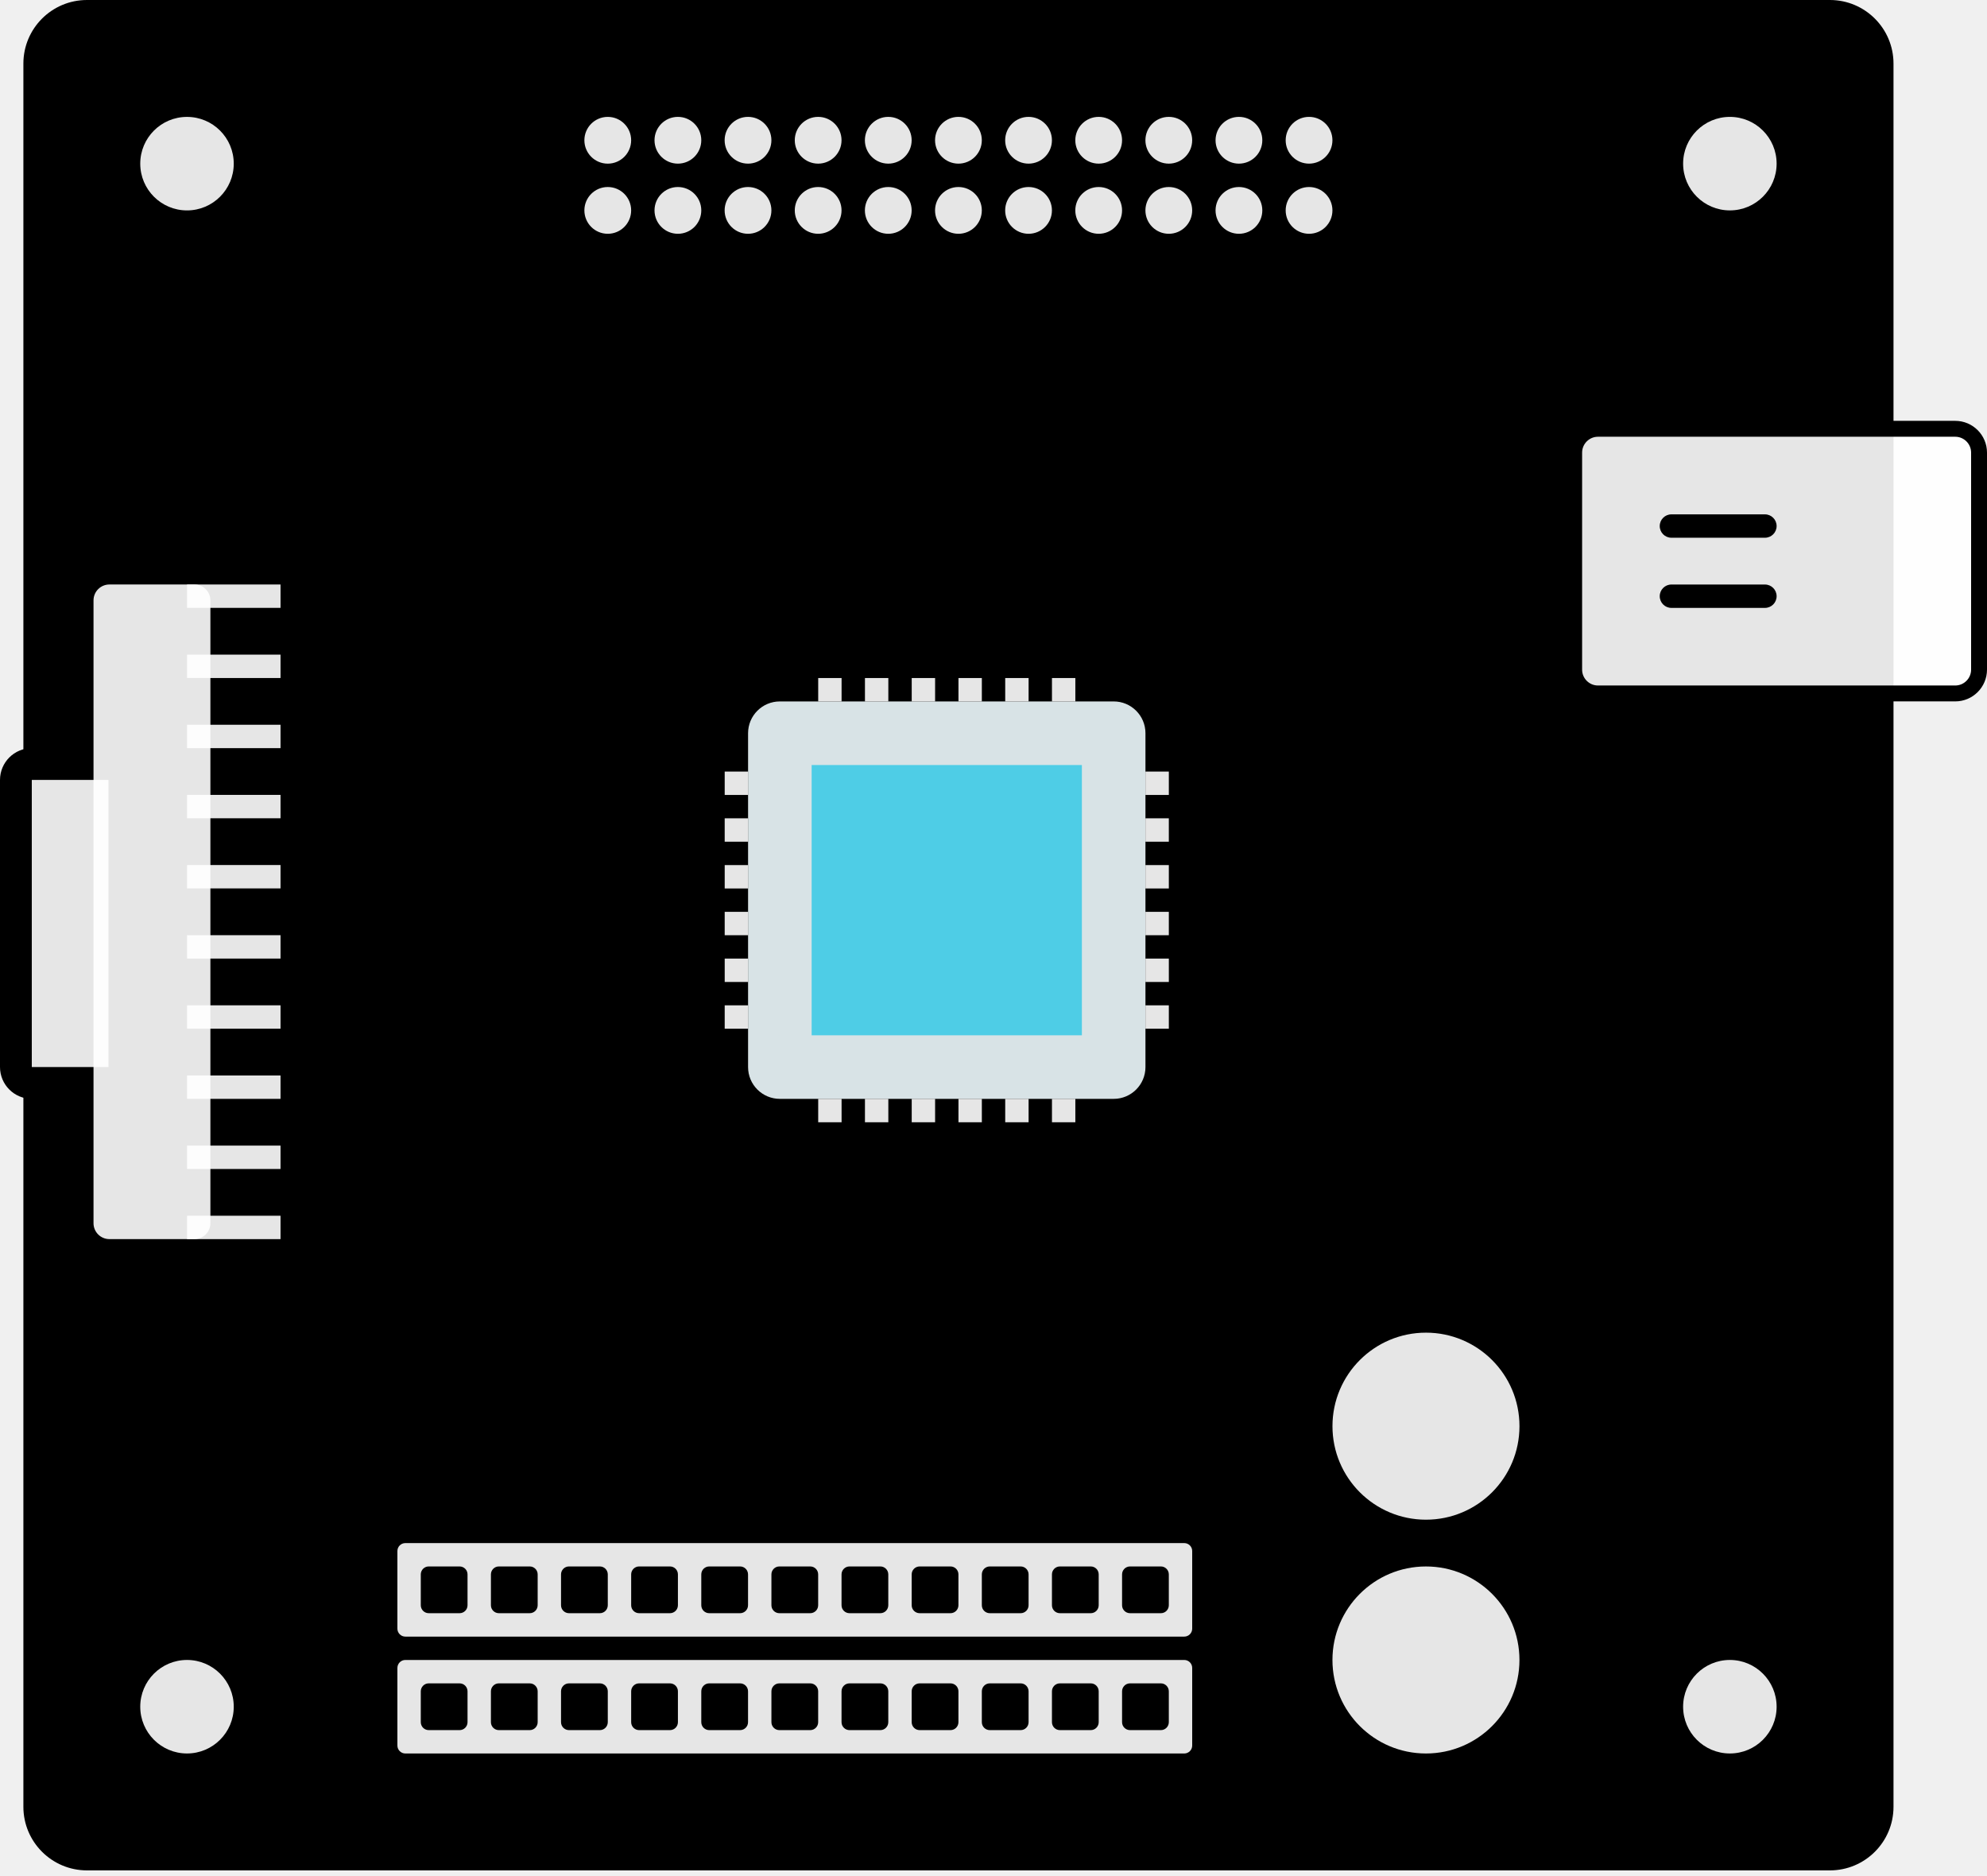
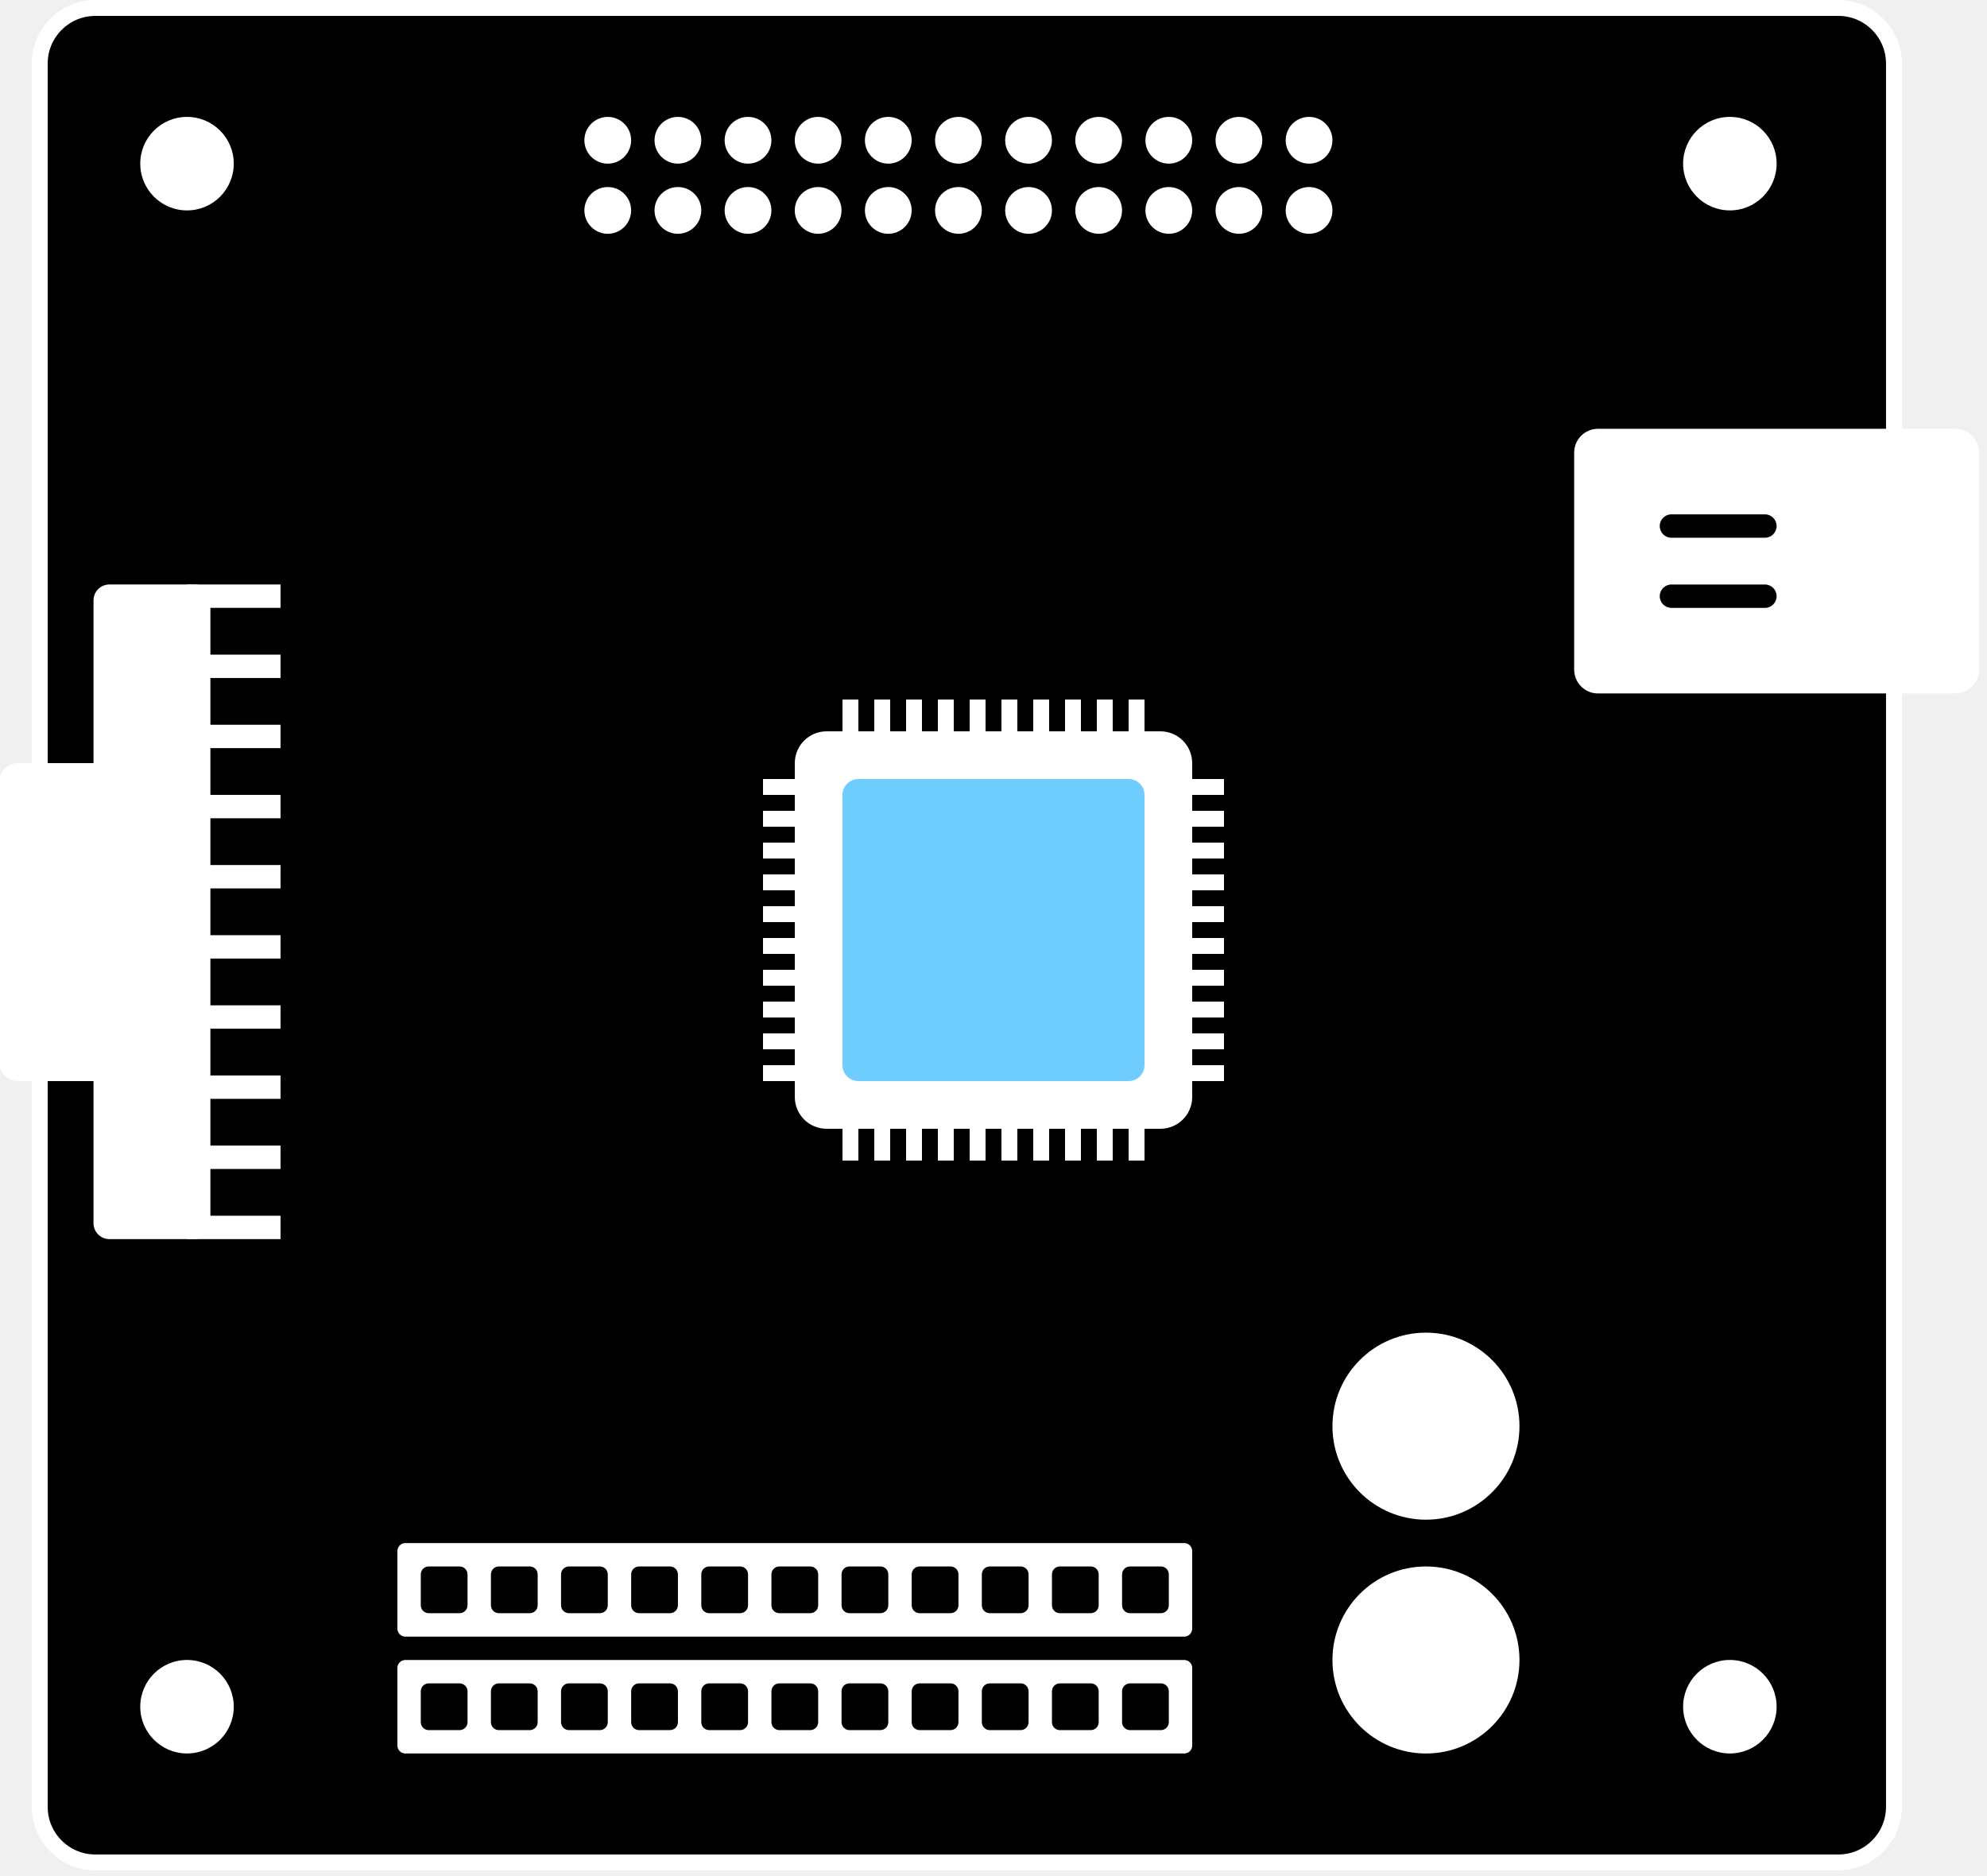
<svg xmlns="http://www.w3.org/2000/svg" width="125" height="118" viewBox="0 0 125 118" fill="none">
-   <rect x="1.471" width="117.647" height="117.647" rx="4" fill="#000" />
-   <circle cx="11.764" cy="10.294" r="2.941" fill="rgba(255,255,255,.9)" />
-   <circle cx="108.824" cy="107.352" r="2.941" fill="rgba(255,255,255,.9)" />
-   <circle cx="11.764" cy="107.352" r="2.941" fill="rgba(255,255,255,.9)" />
-   <circle cx="108.824" cy="10.293" r="2.941" fill="rgba(255,255,255,.9)" />
-   <circle cx="42.646" cy="8.822" r="1.471" fill="rgba(255,255,255,.9)" />
-   <circle cx="38.234" cy="8.823" r="1.471" fill="rgba(255,255,255,.9)" />
-   <circle cx="82.351" cy="13.234" r="1.471" fill="rgba(255,255,255,.9)" />
-   <circle cx="47.057" cy="8.822" r="1.471" fill="rgba(255,255,255,.9)" />
-   <circle cx="47.057" cy="13.234" r="1.471" fill="rgba(255,255,255,.9)" />
-   <circle cx="51.469" cy="8.822" r="1.471" fill="rgba(255,255,255,.9)" />
-   <circle cx="42.646" cy="13.234" r="1.471" fill="rgba(255,255,255,.9)" />
-   <circle cx="51.469" cy="13.234" r="1.471" fill="rgba(255,255,255,.9)" />
-   <circle cx="55.88" cy="8.822" r="1.471" fill="rgba(255,255,255,.9)" />
-   <circle cx="60.294" cy="8.822" r="1.471" fill="rgba(255,255,255,.9)" />
-   <circle cx="64.705" cy="8.822" r="1.471" fill="rgba(255,255,255,.9)" />
-   <circle cx="69.117" cy="8.822" r="1.471" fill="rgba(255,255,255,.9)" />
-   <circle cx="73.528" cy="8.822" r="1.471" fill="rgba(255,255,255,.9)" />
-   <circle cx="77.94" cy="8.822" r="1.471" fill="rgba(255,255,255,.9)" />
-   <circle cx="38.234" cy="13.234" r="1.471" fill="rgba(255,255,255,.9)" />
-   <circle cx="55.88" cy="13.234" r="1.471" fill="rgba(255,255,255,.9)" />
-   <circle cx="60.294" cy="13.234" r="1.471" fill="rgba(255,255,255,.9)" />
-   <circle cx="64.705" cy="13.234" r="1.471" fill="rgba(255,255,255,.9)" />
-   <circle cx="69.117" cy="13.234" r="1.471" fill="rgba(255,255,255,.9)" />
-   <circle cx="82.351" cy="8.822" r="1.471" fill="rgba(255,255,255,.9)" />
-   <circle cx="73.528" cy="13.234" r="1.471" fill="rgba(255,255,255,.9)" />
-   <circle cx="77.94" cy="13.234" r="1.471" fill="rgba(255,255,255,.9)" />
-   <rect x="99.029" y="26.971" width="25.471" height="16.647" rx="1.5" fill="rgba(255,255,255,.9)" stroke="#000" />
-   <rect x="104.412" y="32.353" width="7.353" height="1.471" rx="0.735" fill="#000" />
-   <rect x="104.412" y="36.766" width="7.353" height="1.471" rx="0.735" fill="#000" />
-   <rect x="1" y="48.058" width="6.824" height="20.059" rx="1" fill="rgba(255,255,255,.9)" stroke="#000" stroke-width="2" />
-   <rect x="5.883" y="36.764" width="7.353" height="41.176" rx="1" fill="rgba(255,255,255,.9)" />
-   <rect x="11.766" y="36.764" width="5.882" height="1.471" fill="rgba(255,255,255,.9)" />
-   <rect x="11.766" y="49.998" width="5.882" height="1.471" fill="rgba(255,255,255,.9)" />
-   <rect x="11.766" y="58.823" width="5.882" height="1.471" fill="rgba(255,255,255,.9)" />
-   <rect x="11.766" y="72.058" width="5.882" height="1.471" fill="rgba(255,255,255,.9)" />
-   <rect x="11.766" y="76.47" width="5.882" height="1.471" fill="rgba(255,255,255,.9)" />
-   <rect x="11.766" y="67.647" width="5.882" height="1.471" fill="rgba(255,255,255,.9)" />
-   <rect x="11.766" y="63.234" width="5.882" height="1.471" fill="rgba(255,255,255,.9)" />
-   <rect x="11.766" y="54.41" width="5.882" height="1.471" fill="rgba(255,255,255,.9)" />
-   <rect x="11.766" y="45.587" width="5.882" height="1.471" fill="rgba(255,255,255,.9)" />
-   <rect x="11.766" y="41.176" width="5.882" height="1.471" fill="rgba(255,255,255,.9)" />
-   <circle cx="89.705" cy="104.412" r="5.882" fill="rgba(255,255,255,.9)" />
-   <circle cx="89.706" cy="89.706" r="5.882" fill="rgba(255,255,255,.9)" />
-   <mask id="path-45-inside-1" fill="rgba(255,255,255,.9)">
-     <rect x="47.06" y="44.119" width="25" height="25" rx="2" />
-   </mask>
-   <rect x="47.06" y="44.119" width="25" height="25" rx="2" fill="#57e3ff" stroke="rgba(255,255,255,.9)" stroke-width="8" mask="url(#path-45-inside-1)" />
-   <rect x="51.472" y="42.648" width="1.471" height="1.471" fill="rgba(255,255,255,.9)" />
-   <rect x="66.178" y="42.648" width="1.471" height="1.471" fill="rgba(255,255,255,.9)" />
-   <rect x="63.237" y="42.648" width="1.471" height="1.471" fill="rgba(255,255,255,.9)" />
-   <rect x="60.296" y="42.648" width="1.471" height="1.471" fill="rgba(255,255,255,.9)" />
-   <rect x="57.355" y="42.648" width="1.471" height="1.471" fill="rgba(255,255,255,.9)" />
-   <rect x="54.413" y="42.648" width="1.471" height="1.471" fill="rgba(255,255,255,.9)" />
-   <rect x="51.472" y="69.119" width="1.471" height="1.471" fill="rgba(255,255,255,.9)" />
-   <rect x="66.178" y="69.119" width="1.471" height="1.471" fill="rgba(255,255,255,.9)" />
-   <rect x="63.237" y="69.119" width="1.471" height="1.471" fill="rgba(255,255,255,.9)" />
-   <rect x="60.296" y="69.119" width="1.471" height="1.471" fill="rgba(255,255,255,.9)" />
-   <rect x="57.355" y="69.119" width="1.471" height="1.471" fill="rgba(255,255,255,.9)" />
-   <rect x="54.413" y="69.119" width="1.471" height="1.471" fill="rgba(255,255,255,.9)" />
-   <rect x="72.059" y="64.706" width="1.471" height="1.471" transform="rotate(-90 72.0591 64.7061)" fill="rgba(255,255,255,.9)" />
-   <rect x="72.059" y="50.002" width="1.471" height="1.471" transform="rotate(-90 72.0591 50.002)" fill="rgba(255,255,255,.9)" />
-   <rect x="72.059" y="52.942" width="1.471" height="1.471" transform="rotate(-90 72.0591 52.9424)" fill="rgba(255,255,255,.9)" />
-   <rect x="72.059" y="55.885" width="1.471" height="1.471" transform="rotate(-90 72.0591 55.8848)" fill="rgba(255,255,255,.9)" />
-   <rect x="72.059" y="58.825" width="1.471" height="1.471" transform="rotate(-90 72.0591 58.8252)" fill="rgba(255,255,255,.9)" />
-   <rect x="72.059" y="61.766" width="1.471" height="1.471" transform="rotate(-90 72.0591 61.7656)" fill="rgba(255,255,255,.9)" />
-   <rect x="45.59" y="64.706" width="1.471" height="1.471" transform="rotate(-90 45.5901 64.7061)" fill="rgba(255,255,255,.9)" />
-   <rect x="45.59" y="50.002" width="1.471" height="1.471" transform="rotate(-90 45.5901 50.002)" fill="rgba(255,255,255,.9)" />
-   <rect x="45.59" y="52.942" width="1.471" height="1.471" transform="rotate(-90 45.5901 52.9424)" fill="rgba(255,255,255,.9)" />
-   <rect x="45.59" y="55.885" width="1.471" height="1.471" transform="rotate(-90 45.5901 55.8848)" fill="rgba(255,255,255,.9)" />
-   <rect x="45.59" y="58.825" width="1.471" height="1.471" transform="rotate(-90 45.5901 58.8252)" fill="rgba(255,255,255,.9)" />
-   <rect x="45.59" y="61.766" width="1.471" height="1.471" transform="rotate(-90 45.5901 61.7656)" fill="rgba(255,255,255,.9)" />
-   <rect x="25" y="97.06" width="50" height="5.882" rx="0.5" fill="rgba(255,255,255,.9)" />
-   <rect x="26.471" y="98.529" width="2.941" height="2.941" rx="0.5" fill="#000" />
-   <rect x="52.94" y="98.529" width="2.941" height="2.941" rx="0.5" fill="#000" />
-   <rect x="57.353" y="98.529" width="2.941" height="2.941" rx="0.5" fill="#000" />
-   <rect x="61.766" y="98.529" width="2.941" height="2.941" rx="0.5" fill="#000" />
-   <rect x="70.588" y="98.529" width="2.941" height="2.941" rx="0.5" fill="#000" />
-   <rect x="66.177" y="98.529" width="2.941" height="2.941" rx="0.5" fill="#000" />
-   <rect x="48.529" y="98.529" width="2.941" height="2.941" rx="0.5" fill="#000" />
-   <rect x="44.117" y="98.529" width="2.941" height="2.941" rx="0.5" fill="#000" />
-   <rect x="39.706" y="98.529" width="2.941" height="2.941" rx="0.5" fill="#000" />
-   <rect x="35.294" y="98.529" width="2.941" height="2.941" rx="0.5" fill="#000" />
-   <rect x="30.883" y="98.529" width="2.941" height="2.941" rx="0.5" fill="#000" />
-   <rect x="25" y="104.412" width="50" height="5.882" rx="0.5" fill="rgba(255,255,255,.9)" />
-   <rect x="26.471" y="105.883" width="2.941" height="2.941" rx="0.5" fill="#000" />
-   <rect x="52.94" y="105.883" width="2.941" height="2.941" rx="0.5" fill="#000" />
-   <rect x="57.353" y="105.883" width="2.941" height="2.941" rx="0.5" fill="#000" />
-   <rect x="61.766" y="105.883" width="2.941" height="2.941" rx="0.5" fill="#000" />
-   <rect x="70.588" y="105.883" width="2.941" height="2.941" rx="0.5" fill="#000" />
-   <rect x="66.177" y="105.883" width="2.941" height="2.941" rx="0.5" fill="#000" />
-   <rect x="48.529" y="105.883" width="2.941" height="2.941" rx="0.5" fill="#000" />
-   <rect x="44.117" y="105.883" width="2.941" height="2.941" rx="0.5" fill="#000" />
-   <rect x="39.706" y="105.883" width="2.941" height="2.941" rx="0.5" fill="#000" />
-   <rect x="35.294" y="105.883" width="2.941" height="2.941" rx="0.5" fill="#000" />
-   <rect x="30.883" y="105.883" width="2.941" height="2.941" rx="0.5" fill="#000" />
+   <path d="M6 0.5H115.647C117.58 0.5 119.147 2.067 119.147 4V113.647C119.147 115.58 117.58 117.147 115.647 117.147H6C4.067 117.147 2.5 115.58 2.5 113.647V4C2.5 2.067 4.067 0.5 6 0.5Z" fill="black" stroke="white" />
+   <path d="M11.764 13.235C13.389 13.235 14.706 11.918 14.706 10.294C14.706 8.669 13.389 7.353 11.764 7.353C10.14 7.353 8.823 8.669 8.823 10.294C8.823 11.918 10.14 13.235 11.764 13.235Z" fill="white" />
+   <path d="M108.824 110.293C110.448 110.293 111.765 108.976 111.765 107.352C111.765 105.727 110.448 104.411 108.824 104.411C107.2 104.411 105.883 105.727 105.883 107.352C105.883 108.976 107.2 110.293 108.824 110.293Z" fill="white" />
+   <path d="M11.764 110.293C13.389 110.293 14.706 108.976 14.706 107.352C14.706 105.727 13.389 104.411 11.764 104.411C10.14 104.411 8.823 105.727 8.823 107.352C8.823 108.976 10.14 110.293 11.764 110.293Z" fill="white" />
+   <path d="M108.824 13.234C110.448 13.234 111.765 11.917 111.765 10.293C111.765 8.668 110.448 7.352 108.824 7.352C107.2 7.352 105.883 8.668 105.883 10.293C105.883 11.917 107.2 13.234 108.824 13.234Z" fill="white" />
+   <path d="M42.646 10.293C43.459 10.293 44.117 9.634 44.117 8.822C44.117 8.01 43.459 7.352 42.646 7.352C41.834 7.352 41.176 8.01 41.176 8.822C41.176 9.634 41.834 10.293 42.646 10.293Z" fill="white" />
+   <path d="M38.234 10.294C39.046 10.294 39.704 9.635 39.704 8.823C39.704 8.011 39.046 7.353 38.234 7.353C37.422 7.353 36.763 8.011 36.763 8.823C36.763 9.635 37.422 10.294 38.234 10.294Z" fill="white" />
+   <path d="M82.351 14.705C83.164 14.705 83.822 14.046 83.822 13.234C83.822 12.422 83.164 11.764 82.351 11.764C81.539 11.764 80.881 12.422 80.881 13.234C80.881 14.046 81.539 14.705 82.351 14.705Z" fill="white" />
+   <path d="M47.057 10.293C47.869 10.293 48.528 9.634 48.528 8.822C48.528 8.01 47.869 7.352 47.057 7.352C46.245 7.352 45.586 8.01 45.586 8.822C45.586 9.634 46.245 10.293 47.057 10.293Z" fill="white" />
+   <path d="M47.057 14.705C47.869 14.705 48.528 14.046 48.528 13.234C48.528 12.422 47.869 11.764 47.057 11.764C46.245 11.764 45.586 12.422 45.586 13.234C45.586 14.046 46.245 14.705 47.057 14.705Z" fill="white" />
+   <path d="M51.469 10.293C52.281 10.293 52.939 9.634 52.939 8.822C52.939 8.01 52.281 7.352 51.469 7.352C50.657 7.352 49.998 8.01 49.998 8.822C49.998 9.634 50.657 10.293 51.469 10.293Z" fill="white" />
+   <path d="M42.646 14.705C43.459 14.705 44.117 14.046 44.117 13.234C44.117 12.422 43.459 11.764 42.646 11.764C41.834 11.764 41.176 12.422 41.176 13.234C41.176 14.046 41.834 14.705 42.646 14.705Z" fill="white" />
+   <path d="M51.469 14.705C52.281 14.705 52.939 14.046 52.939 13.234C52.939 12.422 52.281 11.764 51.469 11.764C50.657 11.764 49.998 12.422 49.998 13.234C49.998 14.046 50.657 14.705 51.469 14.705Z" fill="white" />
+   <path d="M55.88 10.293C56.692 10.293 57.351 9.634 57.351 8.822C57.351 8.01 56.692 7.352 55.88 7.352C55.068 7.352 54.41 8.01 54.41 8.822C54.41 9.634 55.068 10.293 55.88 10.293Z" fill="white" />
+   <path d="M60.293 10.293C61.105 10.293 61.764 9.634 61.764 8.822C61.764 8.01 61.105 7.352 60.293 7.352C59.481 7.352 58.823 8.01 58.823 8.822C58.823 9.634 59.481 10.293 60.293 10.293Z" fill="white" />
+   <path d="M64.705 10.293C65.517 10.293 66.176 9.634 66.176 8.822C66.176 8.01 65.517 7.352 64.705 7.352C63.893 7.352 63.234 8.01 63.234 8.822C63.234 9.634 63.893 10.293 64.705 10.293Z" fill="white" />
+   <path d="M69.117 10.293C69.929 10.293 70.587 9.634 70.587 8.822C70.587 8.01 69.929 7.352 69.117 7.352C68.304 7.352 67.646 8.01 67.646 8.822C67.646 9.634 68.304 10.293 69.117 10.293Z" fill="white" />
+   <path d="M73.528 10.293C74.34 10.293 74.999 9.634 74.999 8.822C74.999 8.01 74.34 7.352 73.528 7.352C72.716 7.352 72.058 8.01 72.058 8.822C72.058 9.634 72.716 10.293 73.528 10.293Z" fill="white" />
+   <path d="M77.94 10.293C78.752 10.293 79.41 9.634 79.41 8.822C79.41 8.01 78.752 7.352 77.94 7.352C77.128 7.352 76.469 8.01 76.469 8.822C76.469 9.634 77.128 10.293 77.94 10.293Z" fill="white" />
+   <path d="M38.234 14.705C39.046 14.705 39.704 14.046 39.704 13.234C39.704 12.422 39.046 11.764 38.234 11.764C37.422 11.764 36.763 12.422 36.763 13.234C36.763 14.046 37.422 14.705 38.234 14.705Z" fill="white" />
+   <path d="M55.88 14.705C56.692 14.705 57.351 14.046 57.351 13.234C57.351 12.422 56.692 11.764 55.88 11.764C55.068 11.764 54.41 12.422 54.41 13.234C54.41 14.046 55.068 14.705 55.88 14.705Z" fill="white" />
+   <path d="M60.293 14.705C61.105 14.705 61.764 14.046 61.764 13.234C61.764 12.422 61.105 11.764 60.293 11.764C59.481 11.764 58.823 12.422 58.823 13.234C58.823 14.046 59.481 14.705 60.293 14.705Z" fill="white" />
+   <path d="M64.705 14.705C65.517 14.705 66.176 14.046 66.176 13.234C66.176 12.422 65.517 11.764 64.705 11.764C63.893 11.764 63.234 12.422 63.234 13.234C63.234 14.046 63.893 14.705 64.705 14.705Z" fill="white" />
+   <path d="M69.117 14.705C69.929 14.705 70.587 14.046 70.587 13.234C70.587 12.422 69.929 11.764 69.117 11.764C68.304 11.764 67.646 12.422 67.646 13.234C67.646 14.046 68.304 14.705 69.117 14.705Z" fill="white" />
+   <path d="M82.351 10.293C83.164 10.293 83.822 9.634 83.822 8.822C83.822 8.01 83.164 7.352 82.351 7.352C81.539 7.352 80.881 8.01 80.881 8.822C80.881 9.634 81.539 10.293 82.351 10.293Z" fill="white" />
+   <path d="M73.528 14.705C74.34 14.705 74.999 14.046 74.999 13.234C74.999 12.422 74.34 11.764 73.528 11.764C72.716 11.764 72.058 12.422 72.058 13.234C72.058 14.046 72.716 14.705 73.528 14.705Z" fill="white" />
+   <path d="M77.94 14.705C78.752 14.705 79.41 14.046 79.41 13.234C79.41 12.422 78.752 11.764 77.94 11.764C77.128 11.764 76.469 12.422 76.469 13.234C76.469 14.046 77.128 14.705 77.94 14.705Z" fill="white" />
+   <path d="M123 26.971H100.529C99.701 26.971 99.029 27.642 99.029 28.471V42.118C99.029 42.946 99.701 43.618 100.529 43.618H123C123.828 43.618 124.5 42.946 124.5 42.118V28.471C124.5 27.642 123.828 26.971 123 26.971Z" fill="white" />
+   <path d="M111.03 32.353H105.147C104.741 32.353 104.412 32.683 104.412 33.089C104.412 33.495 104.741 33.824 105.147 33.824H111.03C111.436 33.824 111.765 33.495 111.765 33.089C111.765 32.683 111.436 32.353 111.03 32.353Z" fill="black" />
+   <path d="M111.03 36.766H105.147C104.741 36.766 104.412 37.095 104.412 37.501C104.412 37.907 104.741 38.236 105.147 38.236H111.03C111.436 38.236 111.765 37.907 111.765 37.501C111.765 37.095 111.436 36.766 111.03 36.766Z" fill="black" />
+   <path d="M6.828 48H1.172C0.525 48 0 48.446 0 48.997V67.003C0 67.554 0.525 68 1.172 68H6.828C7.475 68 8 67.554 8 67.003V48.997C8 48.446 7.475 48 6.828 48Z" fill="white" />
+   <path d="M12.236 36.764H6.883C6.331 36.764 5.883 37.211 5.883 37.764V76.94C5.883 77.493 6.331 77.94 6.883 77.94H12.236C12.788 77.94 13.236 77.493 13.236 76.94V37.764C13.236 37.211 12.788 36.764 12.236 36.764Z" fill="white" />
+   <path d="M17.648 36.764H11.766V38.234H17.648V36.764Z" fill="white" />
+   <path d="M17.648 49.998H11.766V51.469H17.648V49.998Z" fill="white" />
+   <path d="M17.648 58.823H11.766V60.294H17.648V58.823Z" fill="white" />
+   <path d="M17.648 72.058H11.766V73.528H17.648V72.058Z" fill="white" />
+   <path d="M17.648 76.47H11.766V77.94H17.648V76.47Z" fill="white" />
+   <path d="M17.648 67.647H11.766V69.117H17.648V67.647Z" fill="white" />
+   <path d="M17.648 63.234H11.766V64.705H17.648V63.234Z" fill="white" />
+   <path d="M17.648 54.41H11.766V55.881H17.648V54.41Z" fill="white" />
+   <path d="M17.648 45.587H11.766V47.057H17.648V45.587Z" fill="white" />
+   <path d="M17.648 41.176H11.766V42.646H17.648V41.176Z" fill="white" />
+   <path d="M89.706 110.295C92.954 110.295 95.588 107.661 95.588 104.412C95.588 101.163 92.954 98.53 89.706 98.53C86.457 98.53 83.823 101.163 83.823 104.412C83.823 107.661 86.457 110.295 89.706 110.295Z" fill="white" />
+   <path d="M89.706 95.588C92.954 95.588 95.588 92.954 95.588 89.706C95.588 86.457 92.954 83.823 89.706 83.823C86.457 83.823 83.823 86.457 83.823 89.706C83.823 92.954 86.457 95.588 89.706 95.588Z" fill="white" />
+   <path d="M74.5 97.06H25.5C25.224 97.06 25 97.283 25 97.56V102.442C25 102.718 25.224 102.942 25.5 102.942H74.5C74.776 102.942 75 102.718 75 102.442V97.56C75 97.283 74.776 97.06 74.5 97.06Z" fill="white" />
+   <path d="M28.912 98.529H26.971C26.695 98.529 26.471 98.753 26.471 99.029V100.97C26.471 101.247 26.695 101.47 26.971 101.47H28.912C29.188 101.47 29.412 101.247 29.412 100.97V99.029C29.412 98.753 29.188 98.529 28.912 98.529Z" fill="black" />
+   <path d="M55.382 98.529H53.44C53.164 98.529 52.94 98.753 52.94 99.029V100.97C52.94 101.247 53.164 101.47 53.44 101.47H55.382C55.658 101.47 55.882 101.247 55.882 100.97V99.029C55.882 98.753 55.658 98.529 55.382 98.529Z" fill="black" />
+   <path d="M59.795 98.529H57.853C57.577 98.529 57.353 98.753 57.353 99.029V100.97C57.353 101.247 57.577 101.47 57.853 101.47H59.795C60.071 101.47 60.295 101.247 60.295 100.97V99.029C60.295 98.753 60.071 98.529 59.795 98.529Z" fill="black" />
+   <path d="M64.207 98.529H62.266C61.99 98.529 61.766 98.753 61.766 99.029V100.97C61.766 101.247 61.99 101.47 62.266 101.47H64.207C64.483 101.47 64.707 101.247 64.707 100.97V99.029C64.707 98.753 64.483 98.529 64.207 98.529Z" fill="black" />
+   <path d="M73.029 98.529H71.088C70.812 98.529 70.588 98.753 70.588 99.029V100.97C70.588 101.247 70.812 101.47 71.088 101.47H73.029C73.305 101.47 73.529 101.247 73.529 100.97V99.029C73.529 98.753 73.305 98.529 73.029 98.529Z" fill="black" />
+   <path d="M68.618 98.529H66.677C66.401 98.529 66.177 98.753 66.177 99.029V100.97C66.177 101.247 66.401 101.47 66.677 101.47H68.618C68.894 101.47 69.118 101.247 69.118 100.97V99.029C69.118 98.753 68.894 98.529 68.618 98.529Z" fill="black" />
+   <path d="M50.971 98.529H49.029C48.753 98.529 48.529 98.753 48.529 99.029V100.97C48.529 101.247 48.753 101.47 49.029 101.47H50.971C51.247 101.47 51.471 101.247 51.471 100.97V99.029C51.471 98.753 51.247 98.529 50.971 98.529Z" fill="black" />
+   <path d="M46.558 98.529H44.617C44.341 98.529 44.117 98.753 44.117 99.029V100.97C44.117 101.247 44.341 101.47 44.617 101.47H46.558C46.834 101.47 47.058 101.247 47.058 100.97V99.029C47.058 98.753 46.834 98.529 46.558 98.529Z" fill="black" />
+   <path d="M42.147 98.529H40.206C39.93 98.529 39.706 98.753 39.706 99.029V100.97C39.706 101.247 39.93 101.47 40.206 101.47H42.147C42.423 101.47 42.647 101.247 42.647 100.97V99.029C42.647 98.753 42.423 98.529 42.147 98.529Z" fill="black" />
+   <path d="M37.735 98.529H35.794C35.518 98.529 35.294 98.753 35.294 99.029V100.97C35.294 101.247 35.518 101.47 35.794 101.47H37.735C38.011 101.47 38.235 101.247 38.235 100.97V99.029C38.235 98.753 38.011 98.529 37.735 98.529Z" fill="black" />
+   <path d="M33.324 98.529H31.383C31.107 98.529 30.883 98.753 30.883 99.029V100.97C30.883 101.247 31.107 101.47 31.383 101.47H33.324C33.6 101.47 33.824 101.247 33.824 100.97V99.029C33.824 98.753 33.6 98.529 33.324 98.529Z" fill="black" />
+   <path d="M74.5 104.412H25.5C25.224 104.412 25 104.636 25 104.912V109.794C25 110.071 25.224 110.294 25.5 110.294H74.5C74.776 110.294 75 110.071 75 109.794V104.912C75 104.636 74.776 104.412 74.5 104.412Z" fill="white" />
+   <path d="M28.912 105.883H26.971C26.695 105.883 26.471 106.107 26.471 106.383V108.324C26.471 108.6 26.695 108.824 26.971 108.824H28.912C29.188 108.824 29.412 108.6 29.412 108.324V106.383C29.412 106.107 29.188 105.883 28.912 105.883Z" fill="black" />
+   <path d="M55.382 105.883H53.44C53.164 105.883 52.94 106.107 52.94 106.383V108.324C52.94 108.6 53.164 108.824 53.44 108.824H55.382C55.658 108.824 55.882 108.6 55.882 108.324V106.383C55.882 106.107 55.658 105.883 55.382 105.883Z" fill="black" />
+   <path d="M59.795 105.883H57.853C57.577 105.883 57.353 106.107 57.353 106.383V108.324C57.353 108.6 57.577 108.824 57.853 108.824H59.795C60.071 108.824 60.295 108.6 60.295 108.324V106.383C60.295 106.107 60.071 105.883 59.795 105.883Z" fill="black" />
+   <path d="M64.207 105.883H62.266C61.99 105.883 61.766 106.107 61.766 106.383V108.324C61.766 108.6 61.99 108.824 62.266 108.824H64.207C64.483 108.824 64.707 108.6 64.707 108.324V106.383C64.707 106.107 64.483 105.883 64.207 105.883Z" fill="black" />
+   <path d="M73.029 105.883H71.088C70.812 105.883 70.588 106.107 70.588 106.383V108.324C70.588 108.6 70.812 108.824 71.088 108.824H73.029C73.305 108.824 73.529 108.6 73.529 108.324V106.383C73.529 106.107 73.305 105.883 73.029 105.883Z" fill="black" />
+   <path d="M68.618 105.883H66.677C66.401 105.883 66.177 106.107 66.177 106.383V108.324C66.177 108.6 66.401 108.824 66.677 108.824H68.618C68.894 108.824 69.118 108.6 69.118 108.324V106.383C69.118 106.107 68.894 105.883 68.618 105.883Z" fill="black" />
+   <path d="M50.971 105.883H49.029C48.753 105.883 48.529 106.107 48.529 106.383V108.324C48.529 108.6 48.753 108.824 49.029 108.824H50.971C51.247 108.824 51.471 108.6 51.471 108.324V106.383C51.471 106.107 51.247 105.883 50.971 105.883Z" fill="black" />
+   <path d="M46.558 105.883H44.617C44.341 105.883 44.117 106.107 44.117 106.383V108.324C44.117 108.6 44.341 108.824 44.617 108.824H46.558C46.834 108.824 47.058 108.6 47.058 108.324V106.383C47.058 106.107 46.834 105.883 46.558 105.883Z" fill="black" />
+   <path d="M42.147 105.883H40.206C39.93 105.883 39.706 106.107 39.706 106.383V108.324C39.706 108.6 39.93 108.824 40.206 108.824H42.147C42.423 108.824 42.647 108.6 42.647 108.324V106.383C42.647 106.107 42.423 105.883 42.147 105.883Z" fill="black" />
+   <path d="M37.735 105.883H35.794C35.518 105.883 35.294 106.107 35.294 106.383V108.324C35.294 108.6 35.518 108.824 35.794 108.824H37.735C38.011 108.824 38.235 108.6 38.235 108.324V106.383C38.235 106.107 38.011 105.883 37.735 105.883Z" fill="black" />
+   <path d="M33.324 105.883H31.383C31.107 105.883 30.883 106.107 30.883 106.383V108.324C30.883 108.6 31.107 108.824 31.383 108.824H33.324C33.6 108.824 33.824 108.6 33.824 108.324V106.383C33.824 106.107 33.6 105.883 33.324 105.883Z" fill="black" />
+   <rect x="53" y="44" width="1" height="2" fill="white" />
+   <rect x="55" y="44" width="1" height="2" fill="white" />
+   <rect x="57" y="44" width="1" height="2" fill="white" />
+   <rect x="59" y="44" width="1" height="2" fill="white" />
+   <rect x="61" y="44" width="1" height="2" fill="white" />
+   <rect x="63" y="44" width="1" height="2" fill="white" />
+   <rect x="65" y="44" width="1" height="2" fill="white" />
+   <rect x="67" y="44" width="1" height="2" fill="white" />
+   <rect x="69" y="44" width="1" height="2" fill="white" />
+   <rect x="71" y="44" width="1" height="2" fill="white" />
+   <rect x="53" y="71" width="1" height="2" fill="white" />
+   <rect x="55" y="71" width="1" height="2" fill="white" />
+   <rect x="57" y="71" width="1" height="2" fill="white" />
+   <rect x="59" y="71" width="1" height="2" fill="white" />
+   <rect x="61" y="71" width="1" height="2" fill="white" />
+   <rect x="63" y="71" width="1" height="2" fill="white" />
+   <rect x="65" y="71" width="1" height="2" fill="white" />
+   <rect x="67" y="71" width="1" height="2" fill="white" />
+   <rect x="69" y="71" width="1" height="2" fill="white" />
+   <rect x="71" y="71" width="1" height="2" fill="white" />
+   <rect x="75" y="68" width="1" height="2" transform="rotate(-90 75 68)" fill="white" />
+   <rect x="75" y="66" width="1" height="2" transform="rotate(-90 75 66)" fill="white" />
+   <rect x="75" y="64" width="1" height="2" transform="rotate(-90 75 64)" fill="white" />
+   <rect x="75" y="62" width="1" height="2" transform="rotate(-90 75 62)" fill="white" />
+   <rect x="75" y="60" width="1" height="2" transform="rotate(-90 75 60)" fill="white" />
+   <rect x="75" y="58" width="1" height="2" transform="rotate(-90 75 58)" fill="white" />
+   <rect x="75" y="56" width="1" height="2" transform="rotate(-90 75 56)" fill="white" />
+   <rect x="75" y="54" width="1" height="2" transform="rotate(-90 75 54)" fill="white" />
+   <rect x="75" y="52" width="1" height="2" transform="rotate(-90 75 52)" fill="white" />
+   <rect x="75" y="50" width="1" height="2" transform="rotate(-90 75 50)" fill="white" />
+   <rect x="48" y="68" width="1" height="2" transform="rotate(-90 48 68)" fill="white" />
+   <rect x="48" y="66" width="1" height="2" transform="rotate(-90 48 66)" fill="white" />
+   <rect x="48" y="64" width="1" height="2" transform="rotate(-90 48 64)" fill="white" />
+   <rect x="48" y="62" width="1" height="2" transform="rotate(-90 48 62)" fill="white" />
+   <rect x="48" y="60" width="1" height="2" transform="rotate(-90 48 60)" fill="white" />
+   <rect x="48" y="58" width="1" height="2" transform="rotate(-90 48 58)" fill="white" />
+   <rect x="48" y="56" width="1" height="2" transform="rotate(-90 48 56)" fill="white" />
+   <rect x="48" y="54" width="1" height="2" transform="rotate(-90 48 54)" fill="white" />
+   <rect x="48" y="52" width="1" height="2" transform="rotate(-90 48 52)" fill="white" />
+   <rect x="48" y="50" width="1" height="2" transform="rotate(-90 48 50)" fill="white" />
+   <rect x="50" y="46" width="25" height="25" rx="2" fill="white" />
+   <rect x="53" y="49" width="19" height="19" rx="1" fill="#6FCCFF" />
</svg>
